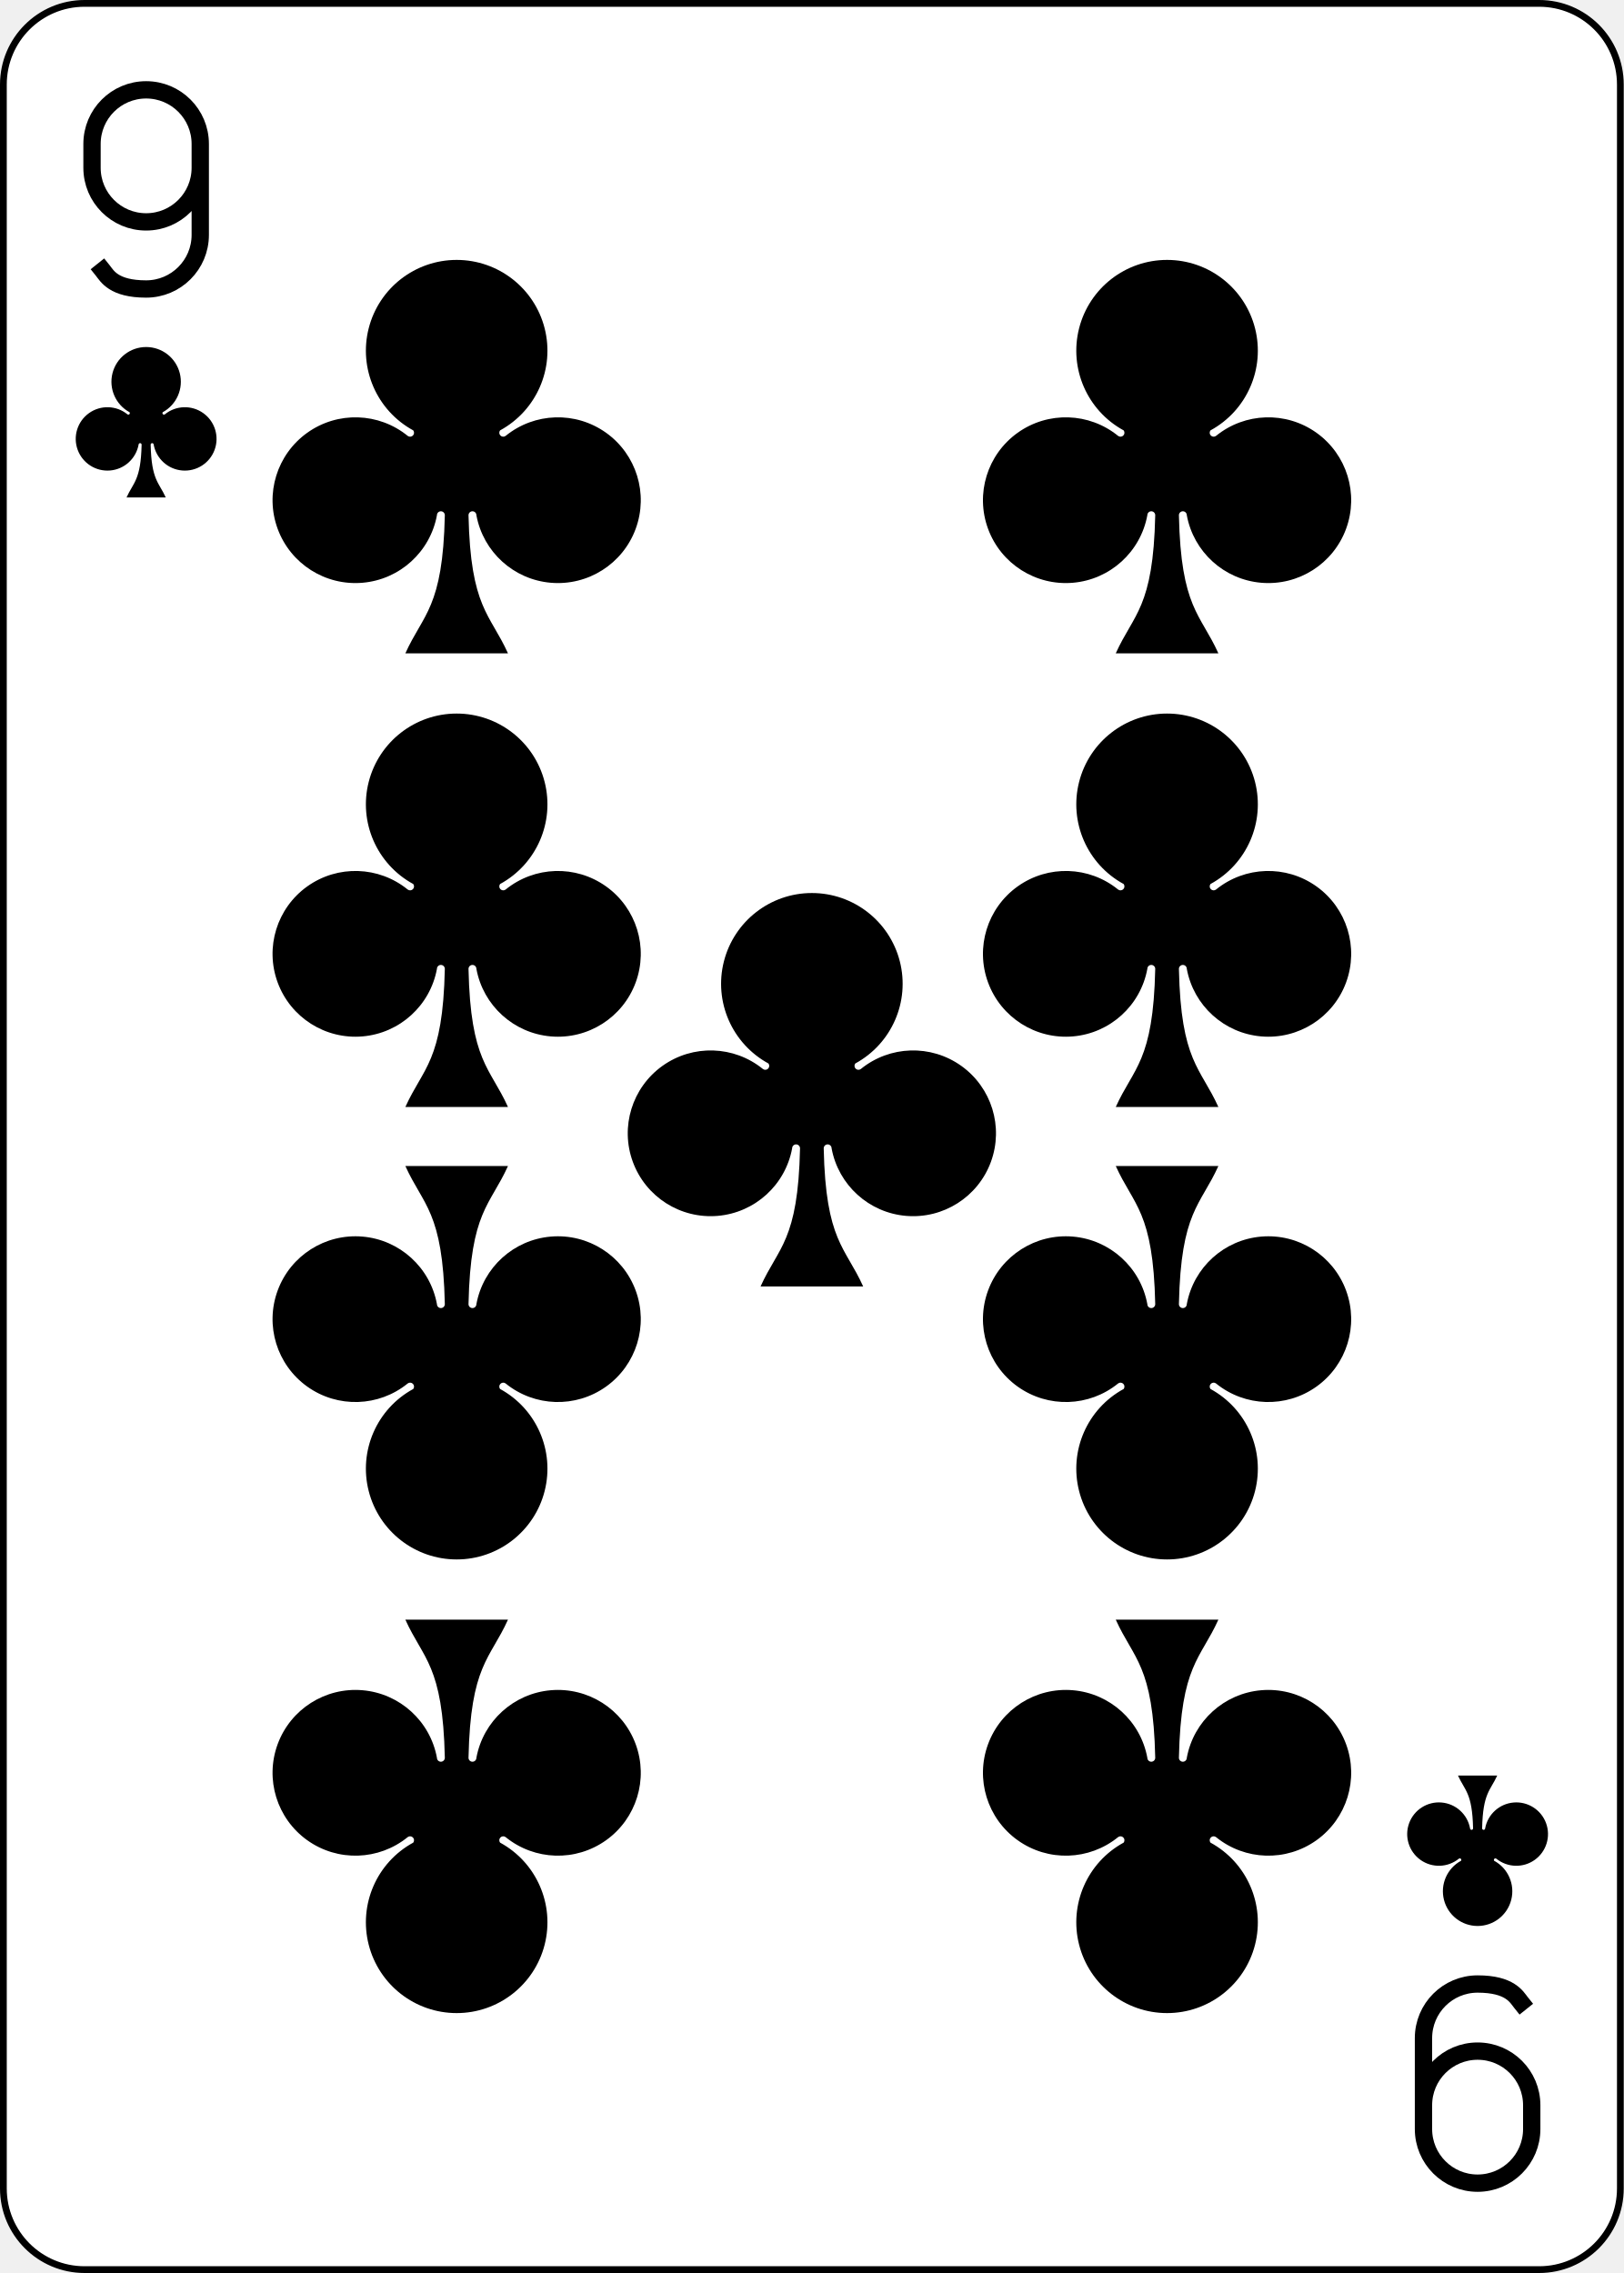
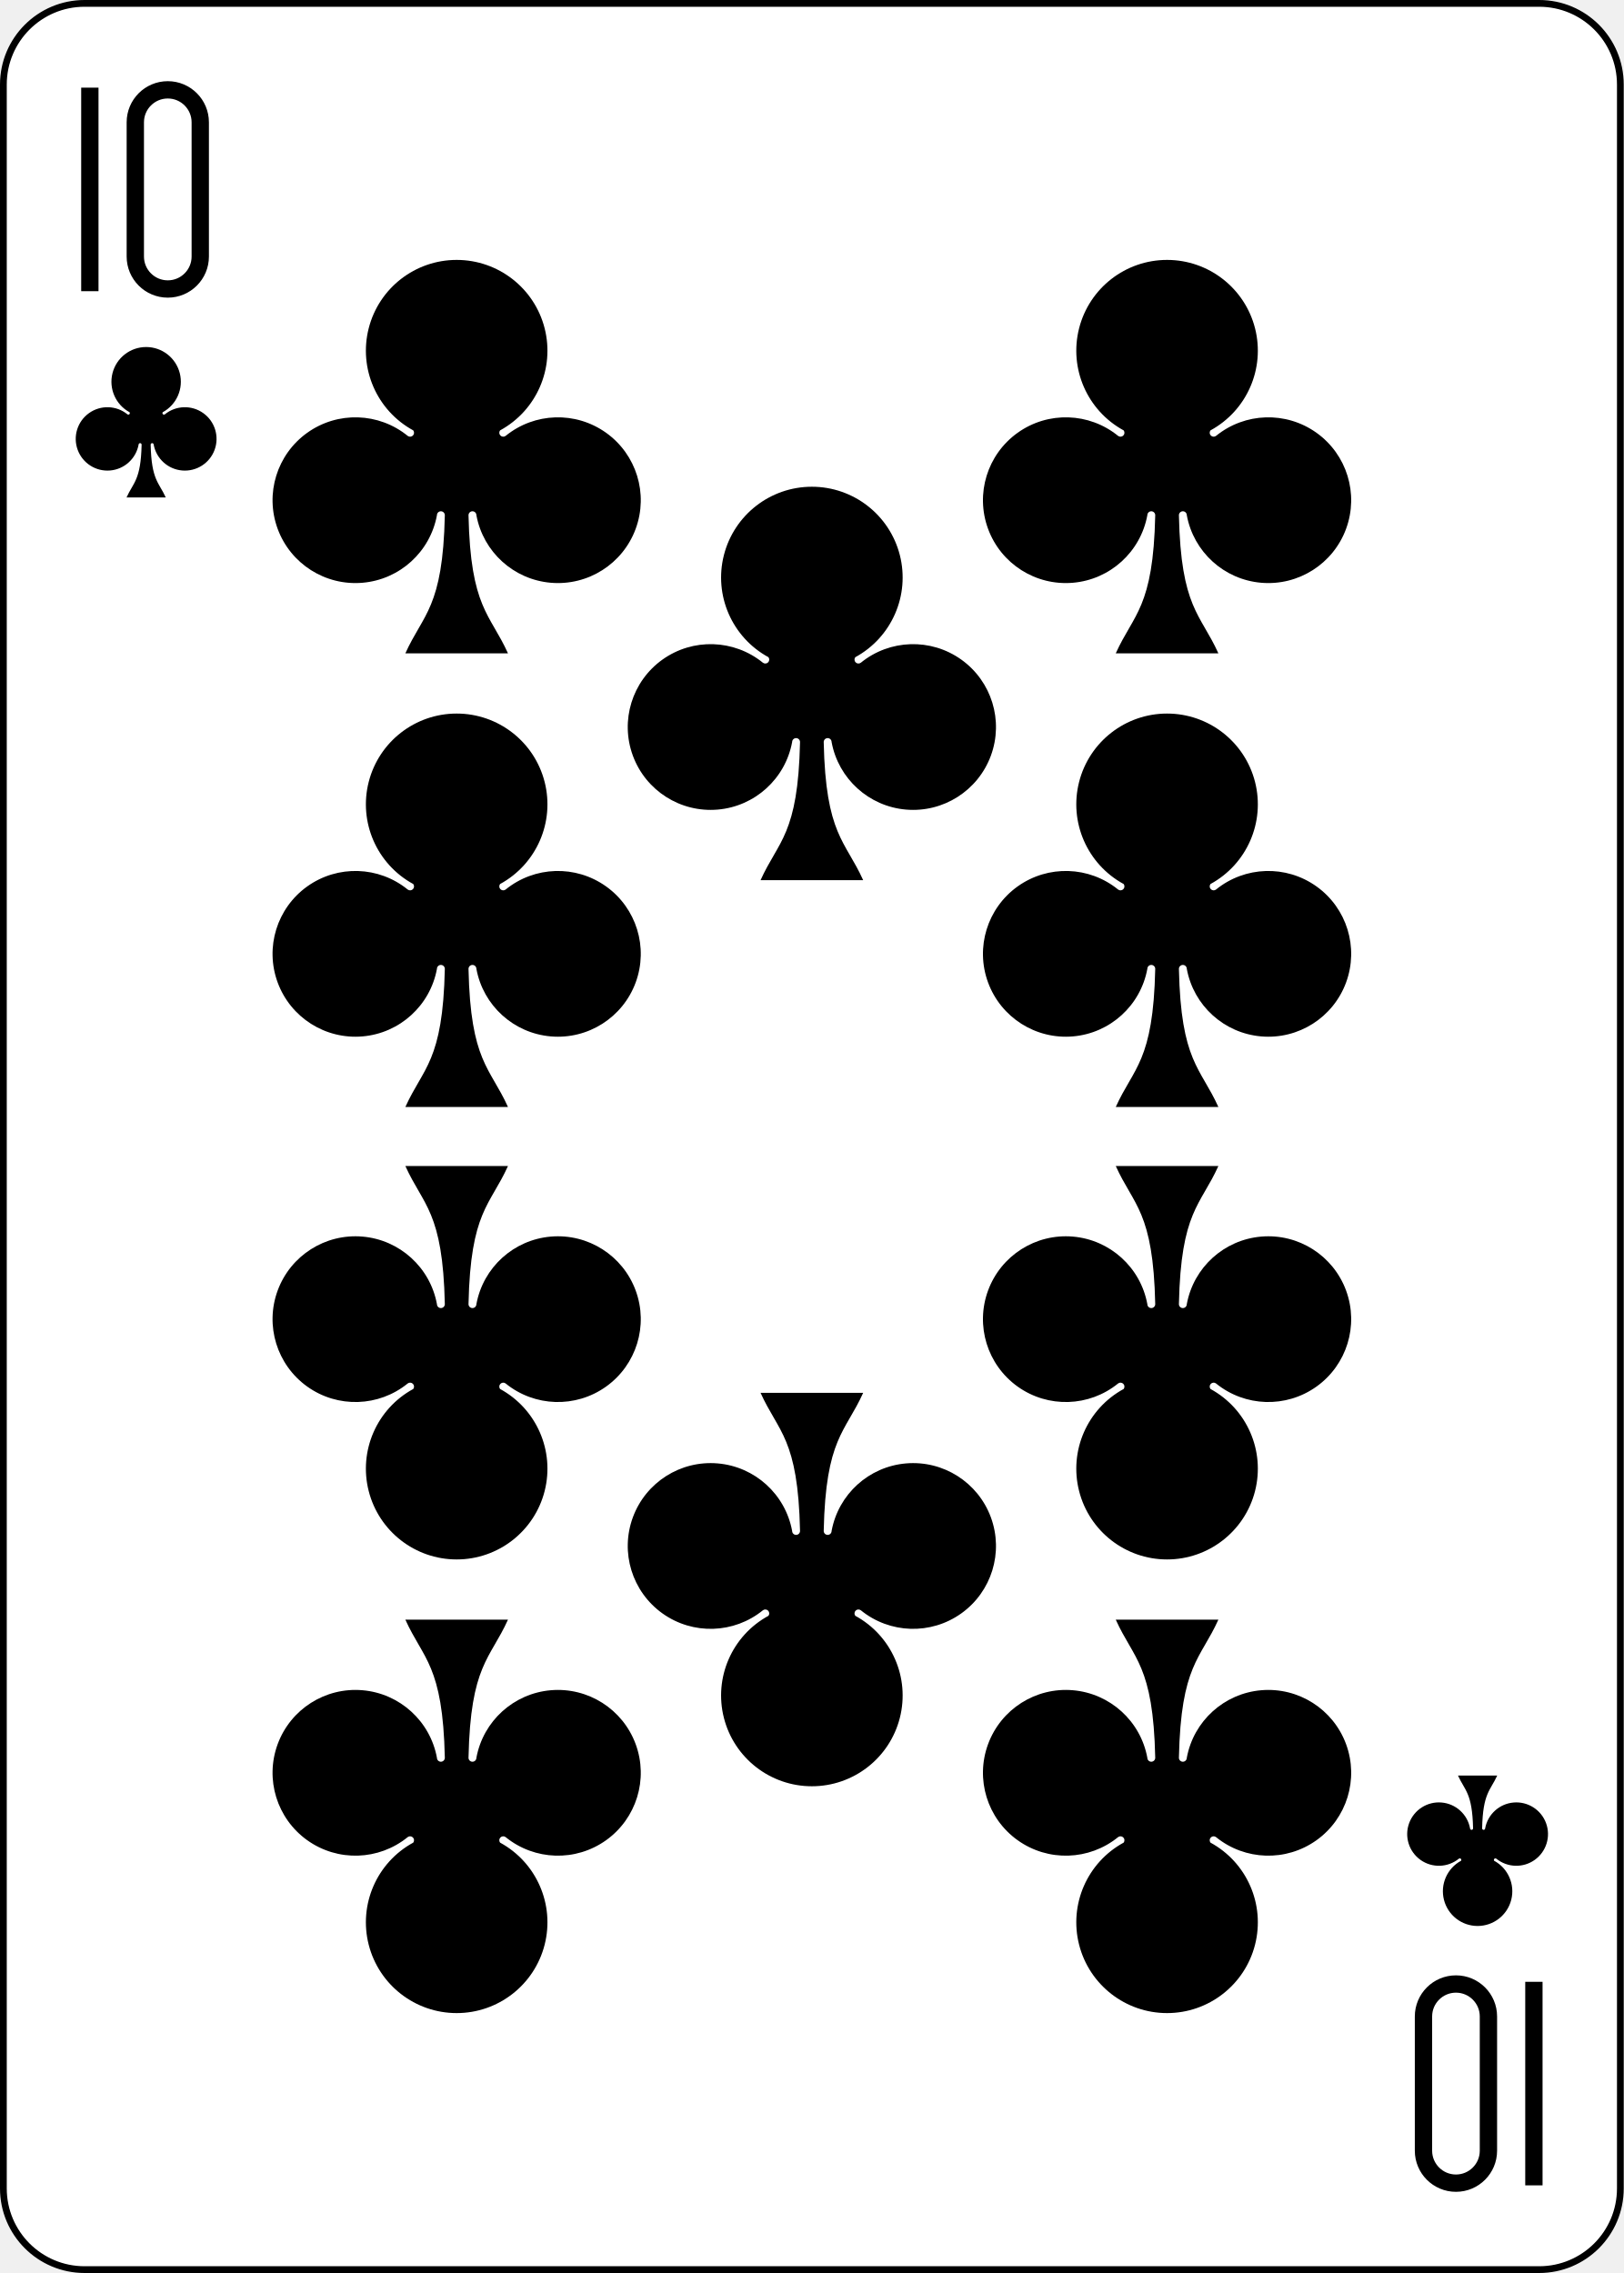
- <svg xmlns="http://www.w3.org/2000/svg" xmlns:xlink="http://www.w3.org/1999/xlink" class="card" face="9C" height="3.5in" preserveAspectRatio="none" viewBox="-120 -168 240 336" width="2.5in">
+ <svg xmlns="http://www.w3.org/2000/svg" xmlns:xlink="http://www.w3.org/1999/xlink" class="card" face="TC" height="3.5in" preserveAspectRatio="none" viewBox="-120 -168 240 336" width="2.5in">
  <defs>
-     <symbol id="SC9" viewBox="-600 -600 1200 1200" preserveAspectRatio="xMinYMid">
+     <symbol id="SCT" viewBox="-600 -600 1200 1200" preserveAspectRatio="xMinYMid">
      <path d="M30 150C35 385 85 400 130 500L-130 500C-85 400 -35 385 -30 150A10 10 0 0 0 -50 150A210 210 0 1 1 -124 -51A10 10 0 0 0 -110 -65A230 230 0 1 1 110 -65A10 10 0 0 0 124 -51A210 210 0 1 1 50 150A10 10 0 0 0 30 150Z" fill="black" />
    </symbol>
-     <symbol id="VC9" viewBox="-500 -500 1000 1000" preserveAspectRatio="xMinYMid">
-       <path d="M250 -100A250 250 0 0 1 -250 -100L-250 -210A250 250 0 0 1 250 -210L250 210A250 250 0 0 1 0 460C-150 460 -180 400 -200 375" stroke="black" stroke-width="80" stroke-linecap="square" stroke-miterlimit="1.5" fill="none" />
+     <symbol id="VCT" viewBox="-500 -500 1000 1000" preserveAspectRatio="xMinYMid">
+       <path d="M-260 430L-260 -430M-50 0L-50 -310A150 150 0 0 1 250 -310L250 310A150 150 0 0 1 -50 310Z" stroke="black" stroke-width="80" stroke-linecap="square" stroke-miterlimit="1.5" fill="none" />
    </symbol>
  </defs>
  <rect width="239" height="335" x="-119.5" y="-167.5" rx="12" ry="12" fill="white" stroke="black" />
-   <use xlink:href="#VC9" height="32" width="32" x="-114.4" y="-156" />
-   <use xlink:href="#SC9" height="26.769" width="26.769" x="-111.784" y="-119" />
-   <use xlink:href="#SC9" height="70" width="70" x="-87.501" y="-135.588" />
-   <use xlink:href="#SC9" height="70" width="70" x="17.501" y="-135.588" />
-   <use xlink:href="#SC9" height="70" width="70" x="-87.501" y="-68.529" />
-   <use xlink:href="#SC9" height="70" width="70" x="17.501" y="-68.529" />
-   <use xlink:href="#SC9" height="70" width="70" x="-35" y="-42" />
+   <use xlink:href="#VCT" height="32" width="32" x="-114.4" y="-156" />
+   <use xlink:href="#SCT" height="26.769" width="26.769" x="-111.784" y="-119" />
+   <use xlink:href="#SCT" height="70" width="70" x="-87.501" y="-135.588" />
+   <use xlink:href="#SCT" height="70" width="70" x="17.501" y="-135.588" />
+   <use xlink:href="#SCT" height="70" width="70" x="-87.501" y="-68.529" />
+   <use xlink:href="#SCT" height="70" width="70" x="17.501" y="-68.529" />
+   <use xlink:href="#SCT" height="70" width="70" x="-35" y="-102.058" />
  <g transform="rotate(180)">
-     <use xlink:href="#VC9" height="32" width="32" x="-114.4" y="-156" />
-     <use xlink:href="#SC9" height="26.769" width="26.769" x="-111.784" y="-119" />
-     <use xlink:href="#SC9" height="70" width="70" x="-87.501" y="-135.588" />
-     <use xlink:href="#SC9" height="70" width="70" x="17.501" y="-135.588" />
-     <use xlink:href="#SC9" height="70" width="70" x="-87.501" y="-68.529" />
-     <use xlink:href="#SC9" height="70" width="70" x="17.501" y="-68.529" />
+     <use xlink:href="#VCT" height="32" width="32" x="-114.4" y="-156" />
+     <use xlink:href="#SCT" height="26.769" width="26.769" x="-111.784" y="-119" />
+     <use xlink:href="#SCT" height="70" width="70" x="-87.501" y="-135.588" />
+     <use xlink:href="#SCT" height="70" width="70" x="17.501" y="-135.588" />
+     <use xlink:href="#SCT" height="70" width="70" x="-87.501" y="-68.529" />
+     <use xlink:href="#SCT" height="70" width="70" x="17.501" y="-68.529" />
+     <use xlink:href="#SCT" height="70" width="70" x="-35" y="-102.058" />
  </g>
</svg>
